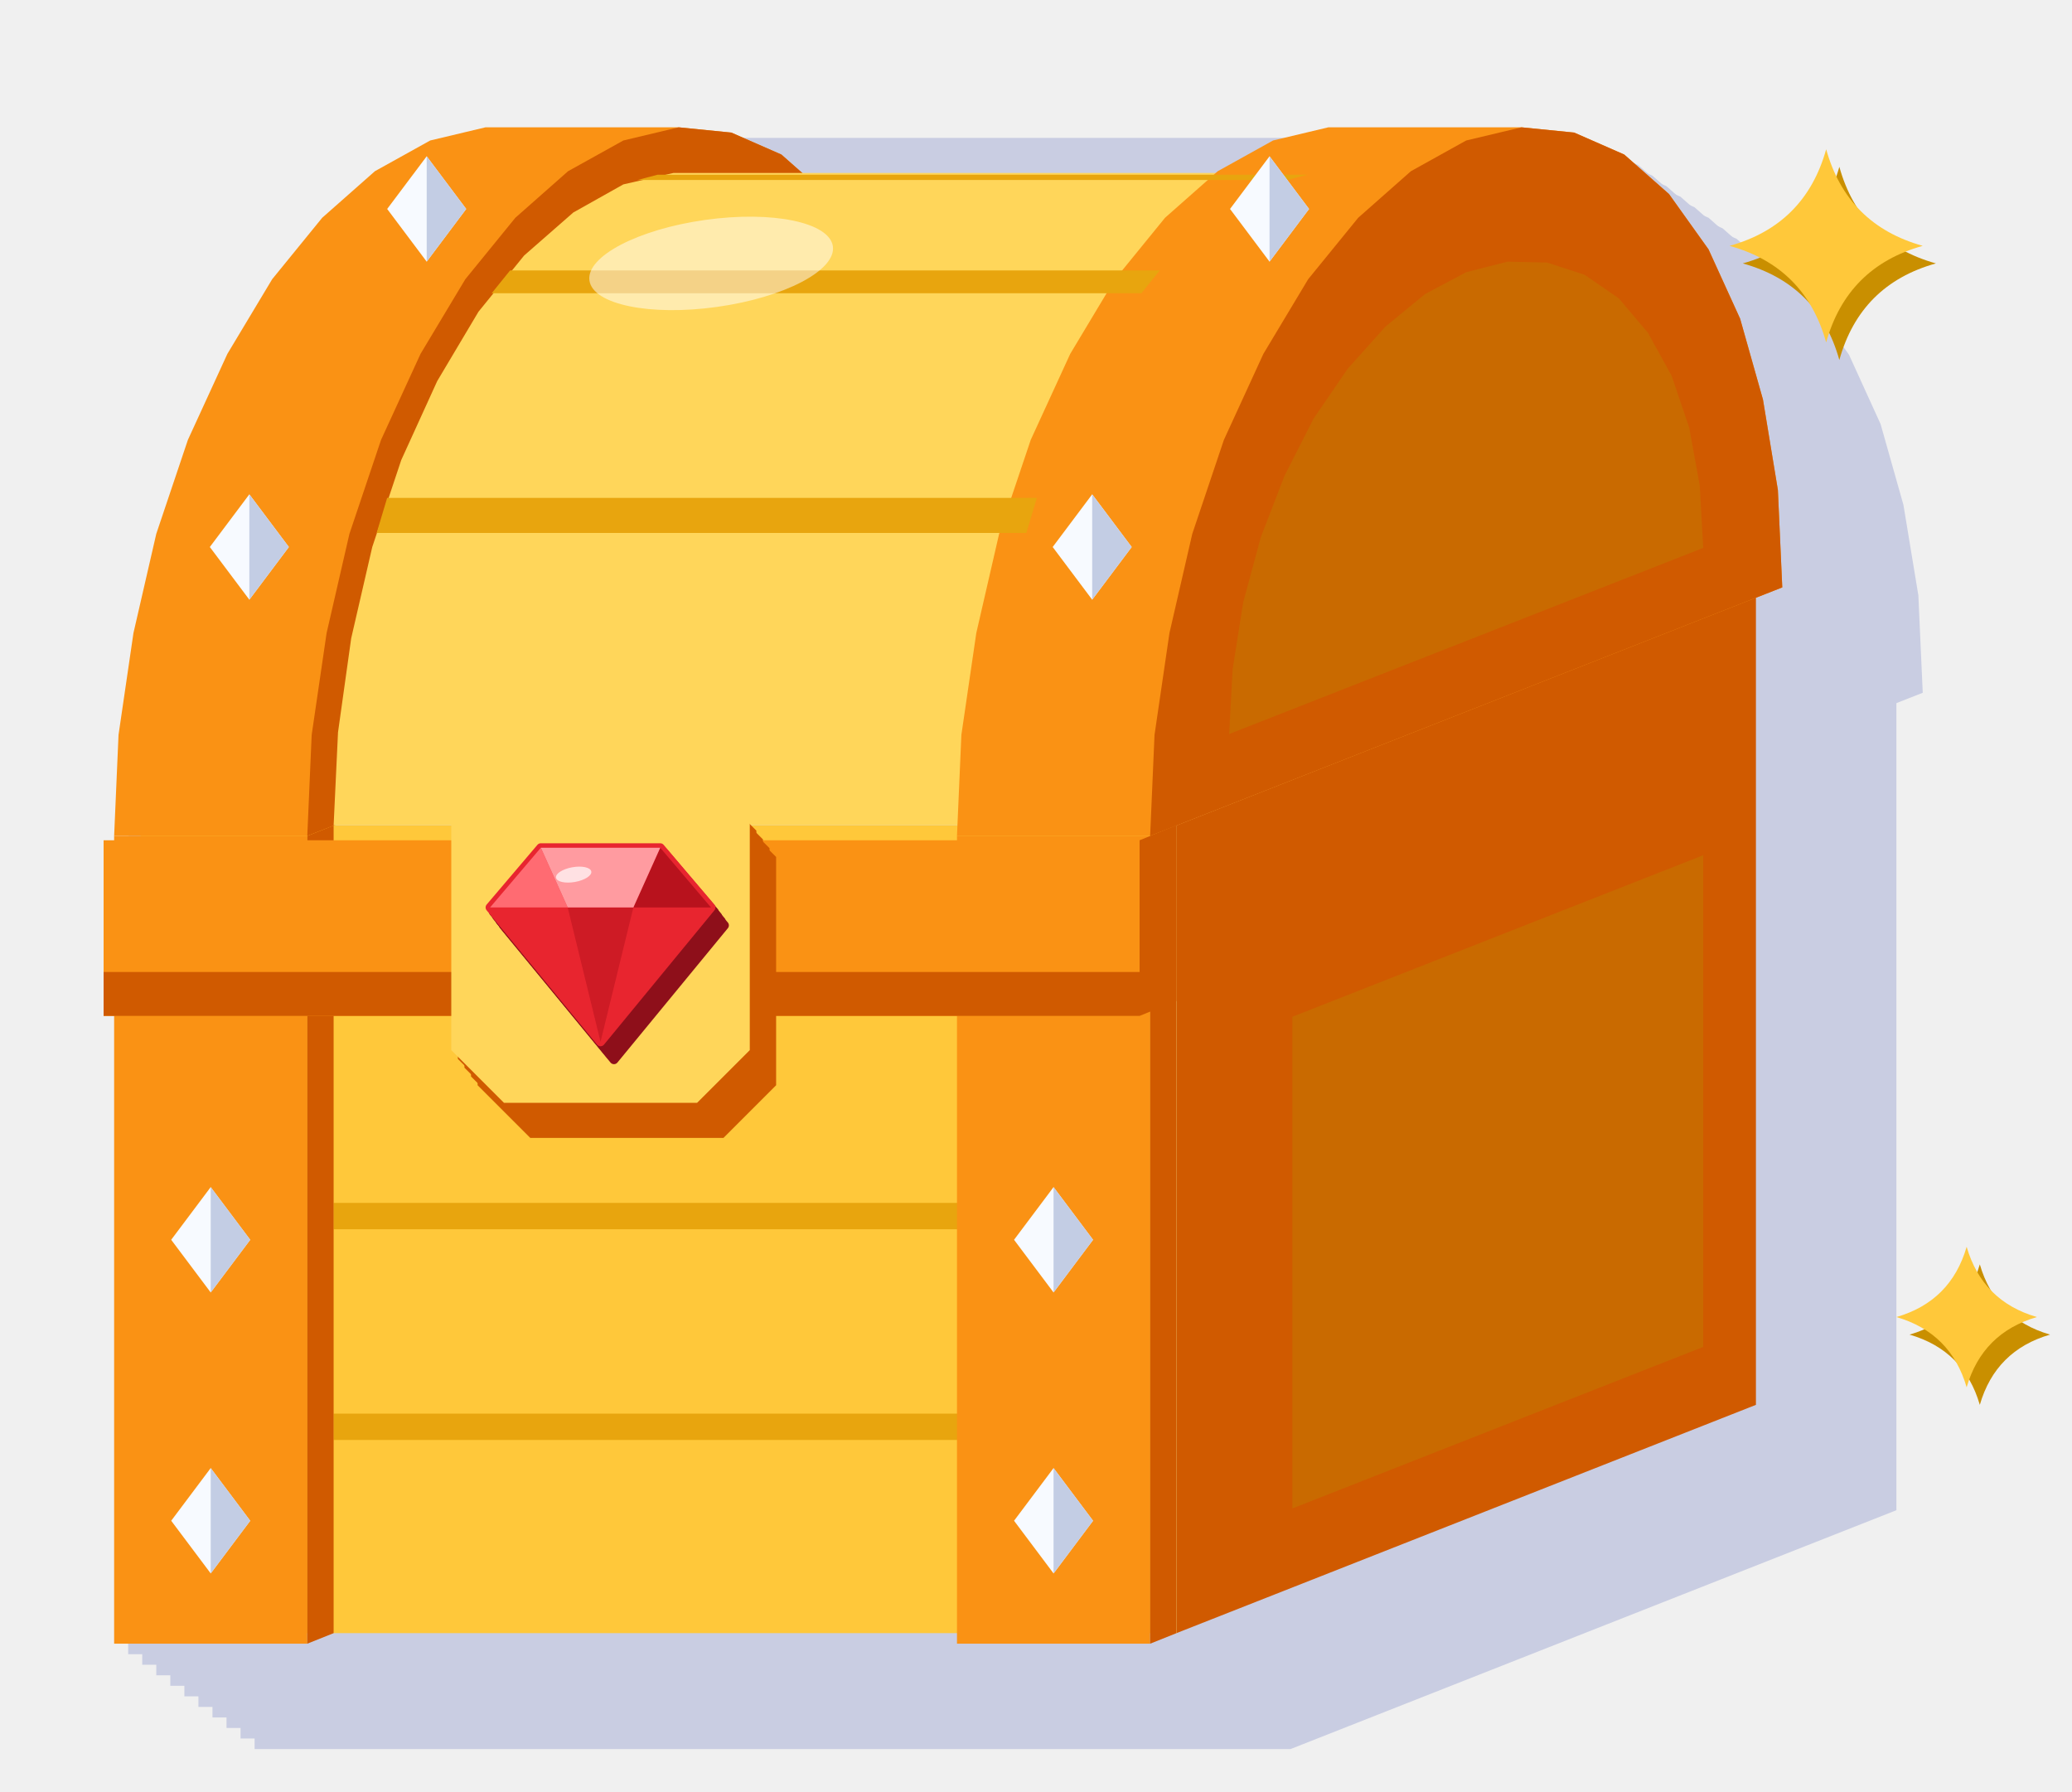
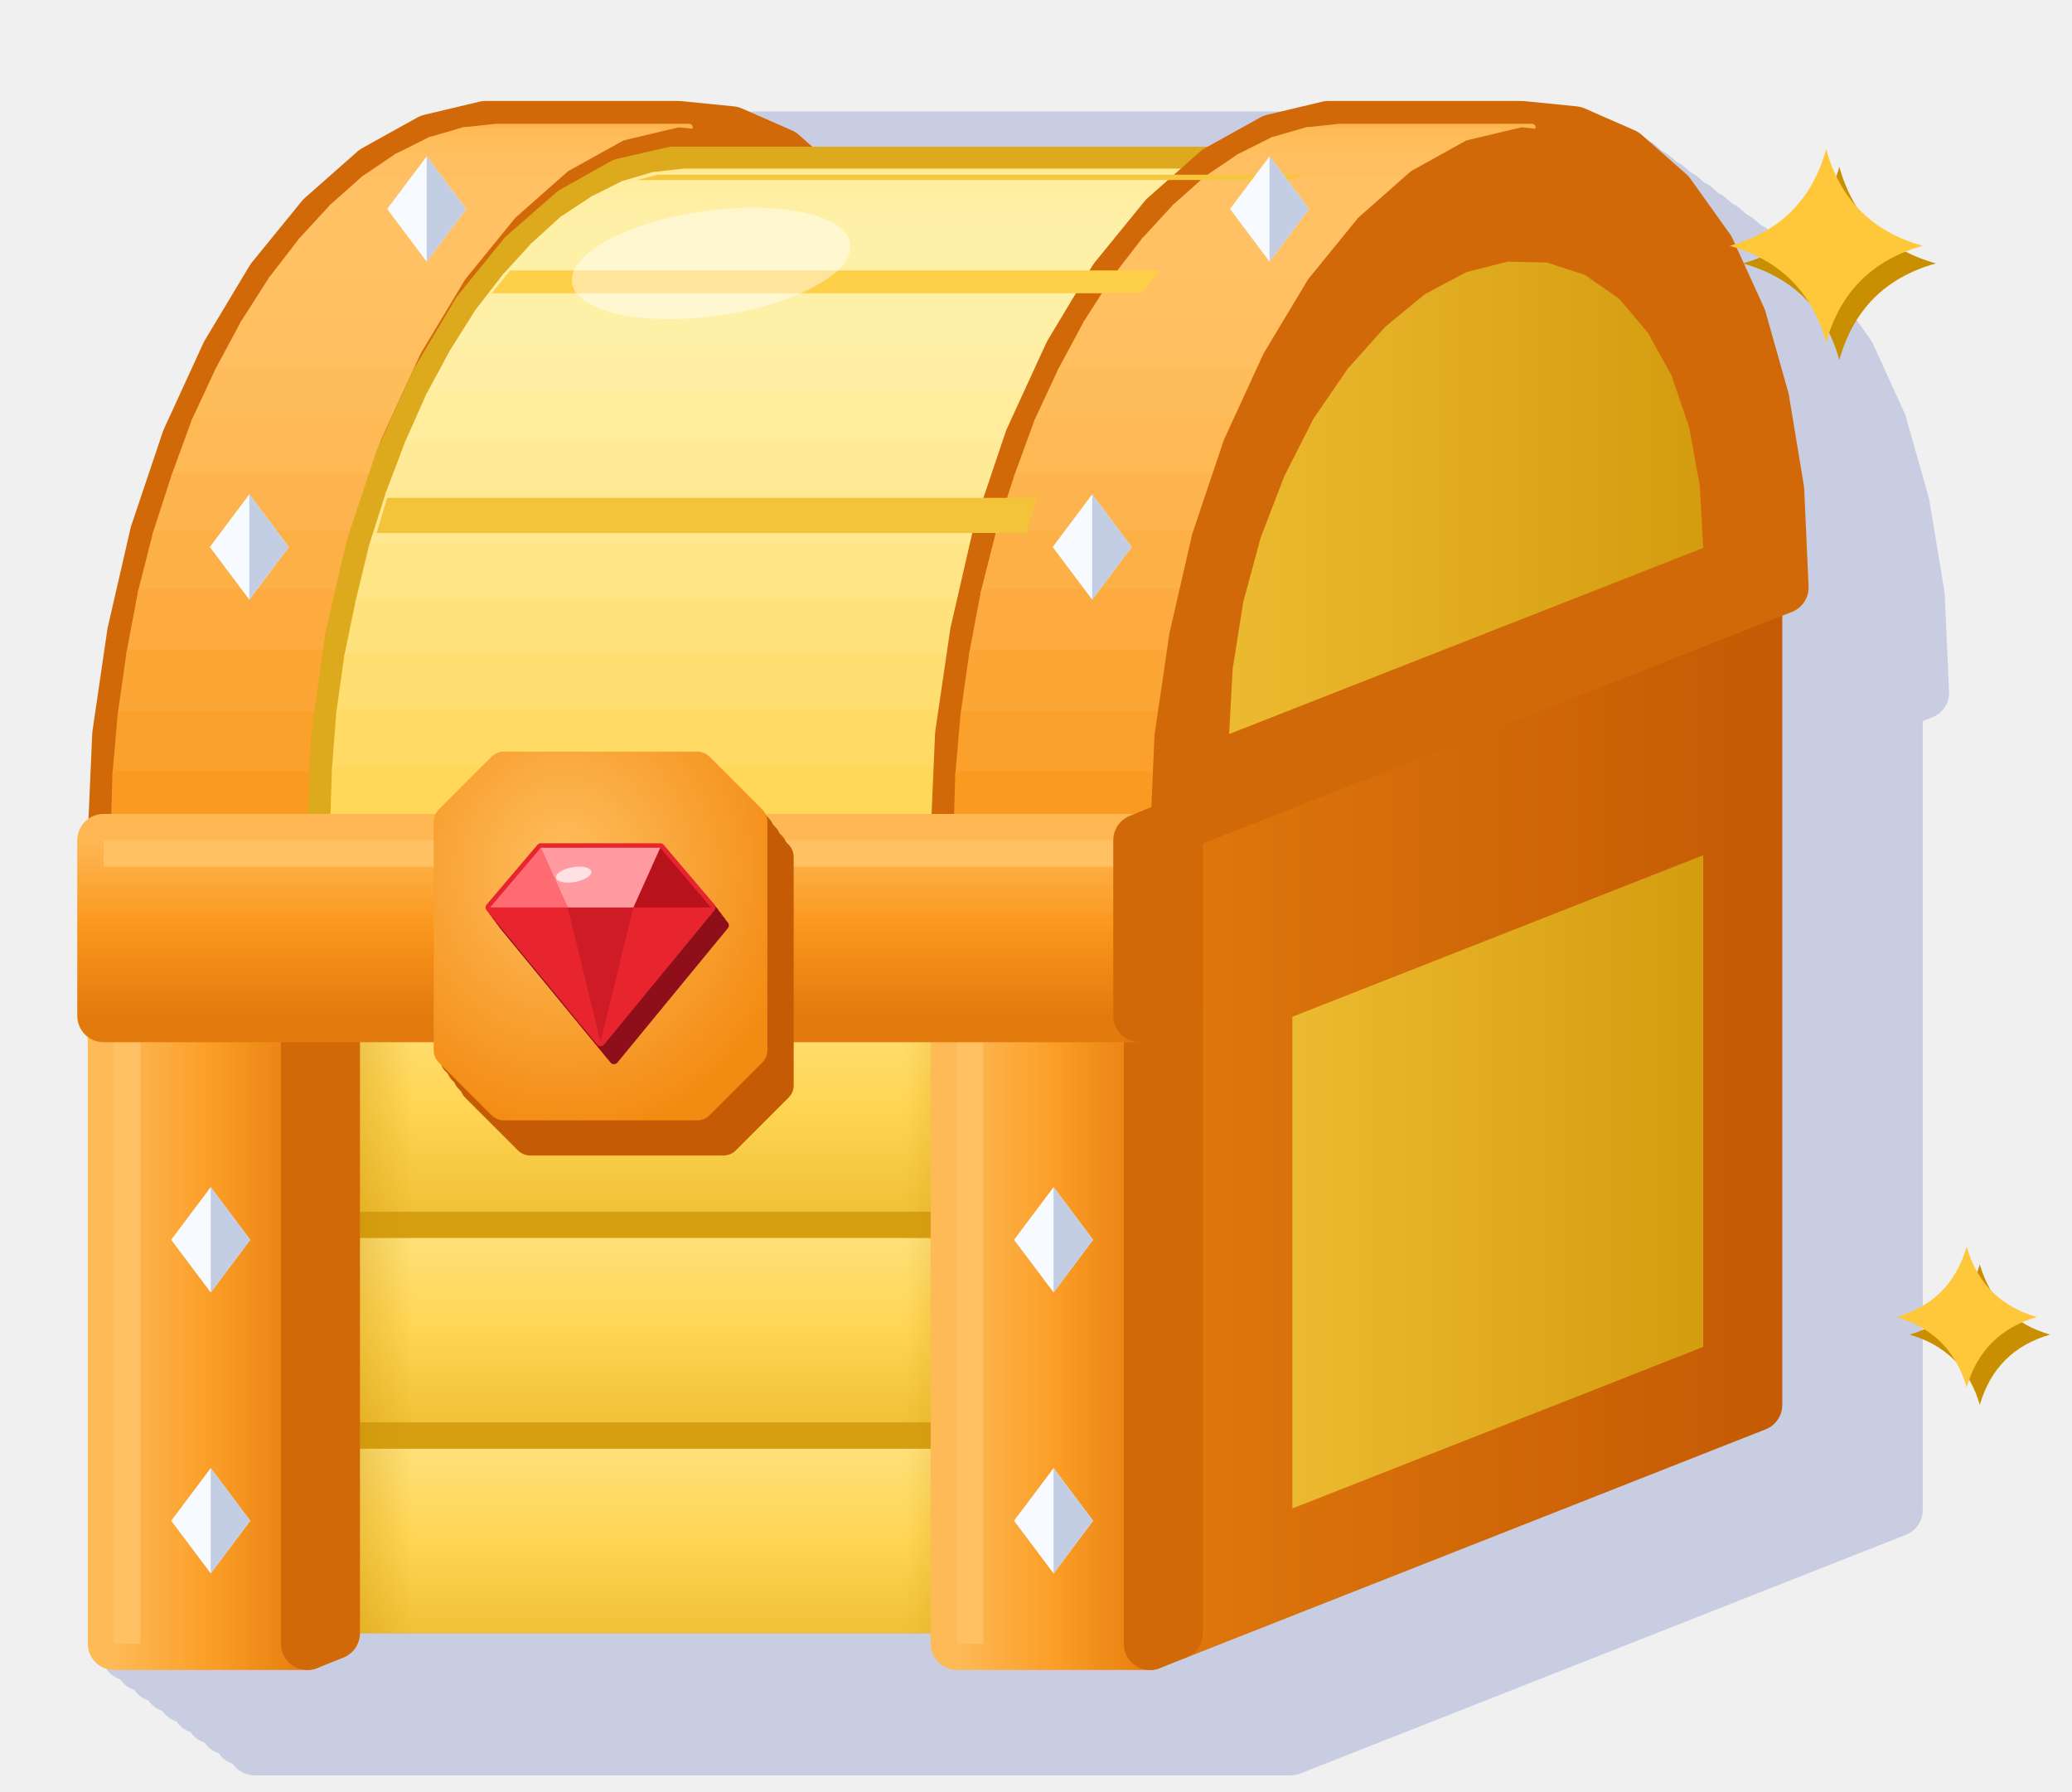
<svg xmlns="http://www.w3.org/2000/svg" viewBox="0 0 236 204" width="236" height="204">
+   <defs>
+     <linearGradient id="woodFill" x1="0" y1="0" x2="0" y2="1">
+       <stop offset="0.00" stop-color="#FFE179" />
+       <stop offset="0.50" stop-color="#FFD553" />
+       <stop offset="1.00" stop-color="#F1C137" />
+     </linearGradient>
+     <linearGradient id="woodSideFill" x1="0" y1="0" x2="1" y2="0">
+       <stop offset="0.00" stop-color="#ECBA30" />
+       <stop offset="1.00" stop-color="#D49C0F" />
+     </linearGradient>
+     <linearGradient id="bandFill" x1="0" y1="0" x2="1" y2="0">
+       <stop offset="0.00" stop-color="#FEBA57" />
+       <stop offset="0.50" stop-color="#FB9E27" />
+       <stop offset="1.00" stop-color="#E67D0E" />
+     </linearGradient>
+     <linearGradient id="bandSideFill" x1="0" y1="0" x2="1" y2="0">
+       <stop offset="0.00" stop-color="#DF770C" />
+       <stop offset="1.00" stop-color="#C55B04" />
+     </linearGradient>
+     <linearGradient id="rimFill" x1="0" y1="0" x2="0" y2="1">
+       <stop offset="0.00" stop-color="#FEB753" />
+       <stop offset="0.50" stop-color="#FA961C" />
+       <stop offset="1.00" stop-color="#E37A0D" />
+     </linearGradient>
+     <linearGradient id="shadeFill" x1="0" y1="0" x2="1" y2="0">
+       <stop offset="0.00" stop-color="#C98F00" stop-opacity=".45" />
+       <stop offset="1.00" stop-color="#C98F00" stop-opacity="0" />
+     </linearGradient>
+     <linearGradient id="shadeBackFill" x1="0" y1="0" x2="1" y2="0">
+       <stop offset="0.00" stop-color="#C98F00" stop-opacity="0" />
+       <stop offset="1.00" stop-color="#C98F00" stop-opacity=".45" />
+     </linearGradient>
+     <radialGradient id="plateFill" cx=".38" cy=".3" r=".8">
+       <stop offset="0" stop-color="#FFBF5F" />
+       <stop offset="1" stop-color="#F38B12" />
+     </radialGradient>
+   </defs>
  <g id="shadow">
-     <path transform="translate(1.60 1.20)" d="M13.0 95.2 L200.0 68.0 L200.0 160.0 L131.0 187.2 L13.0 187.2Z" fill="#C9CDE2" />
-     <path transform="translate(1.60 1.20)" d="M13.0 95.2 L13.5 83.7 L15.2 72.1 L17.8 60.8 L21.4 50.1 L25.9 40.3 L31.0 31.8 L36.7 24.8 L42.7 19.5 L49.0 16.0 L55.3 14.5 L173.3 14.5 L179.3 15.1 L185.0 17.6 L190.1 22.1 L194.6 28.4 L198.2 36.3 L200.8 45.5 L202.5 55.8 L203.0 66.9 L131.0 95.2Z" fill="#C9CDE2" />
-     <path transform="translate(3.20 2.40)" d="M13.0 95.2 L200.0 68.0 L200.0 160.0 L131.0 187.2 L13.0 187.2Z" fill="#C9CDE2" />
-     <path transform="translate(3.20 2.40)" d="M13.0 95.2 L13.5 83.7 L15.2 72.1 L17.8 60.8 L21.4 50.1 L25.9 40.3 L31.0 31.8 L36.7 24.8 L42.7 19.5 L49.0 16.0 L55.3 14.5 L173.3 14.5 L179.3 15.1 L185.0 17.6 L190.1 22.1 L194.6 28.4 L198.2 36.3 L200.8 45.5 L202.5 55.8 L203.0 66.9 L131.0 95.2Z" fill="#C9CDE2" />
-     <path transform="translate(4.80 3.60)" d="M13.0 95.2 L200.0 68.0 L200.0 160.0 L131.0 187.2 L13.0 187.2Z" fill="#C9CDE2" />
-     <path transform="translate(4.80 3.60)" d="M13.0 95.2 L13.5 83.7 L15.2 72.1 L17.8 60.8 L21.4 50.1 L25.9 40.3 L31.0 31.8 L36.7 24.8 L42.7 19.5 L49.0 16.0 L55.3 14.5 L173.3 14.5 L179.3 15.1 L185.0 17.6 L190.1 22.1 L194.6 28.4 L198.2 36.3 L200.8 45.5 L202.5 55.8 L203.0 66.9 L131.0 95.2Z" fill="#C9CDE2" />
-     <path transform="translate(6.40 4.80)" d="M13.0 95.2 L200.0 68.0 L200.0 160.0 L131.0 187.2 L13.0 187.2Z" fill="#C9CDE2" />
-     <path transform="translate(6.40 4.80)" d="M13.0 95.2 L13.5 83.7 L15.2 72.1 L17.8 60.8 L21.4 50.1 L25.9 40.3 L31.0 31.8 L36.7 24.8 L42.7 19.5 L49.0 16.0 L55.3 14.5 L173.3 14.5 L179.3 15.1 L185.0 17.6 L190.1 22.1 L194.6 28.4 L198.2 36.3 L200.8 45.5 L202.5 55.8 L203.0 66.9 L131.0 95.2Z" fill="#C9CDE2" />
-     <path transform="translate(8.00 6.00)" d="M13.0 95.2 L200.0 68.0 L200.0 160.0 L131.0 187.2 L13.0 187.2Z" fill="#C9CDE2" />
-     <path transform="translate(8.00 6.00)" d="M13.0 95.2 L13.5 83.7 L15.2 72.1 L17.8 60.8 L21.4 50.1 L25.9 40.3 L31.0 31.8 L36.7 24.8 L42.7 19.5 L49.0 16.0 L55.3 14.5 L173.3 14.5 L179.3 15.1 L185.0 17.6 L190.1 22.1 L194.6 28.4 L198.2 36.3 L200.8 45.5 L202.5 55.8 L203.0 66.9 L131.0 95.2Z" fill="#C9CDE2" />
-     <path transform="translate(9.60 7.20)" d="M13.0 95.2 L200.0 68.0 L200.0 160.0 L131.0 187.2 L13.0 187.2Z" fill="#C9CDE2" />
-     <path transform="translate(9.60 7.20)" d="M13.0 95.2 L13.5 83.7 L15.2 72.1 L17.8 60.8 L21.4 50.1 L25.9 40.3 L31.0 31.8 L36.7 24.8 L42.7 19.5 L49.0 16.0 L55.3 14.5 L173.3 14.5 L179.3 15.1 L185.0 17.6 L190.1 22.1 L194.6 28.4 L198.2 36.3 L200.8 45.5 L202.5 55.8 L203.0 66.9 L131.0 95.2Z" fill="#C9CDE2" />
-     <path transform="translate(11.20 8.40)" d="M13.0 95.2 L200.0 68.0 L200.0 160.0 L131.0 187.2 L13.0 187.2Z" fill="#C9CDE2" />
-     <path transform="translate(11.20 8.40)" d="M13.0 95.2 L13.5 83.7 L15.2 72.1 L17.8 60.8 L21.4 50.1 L25.9 40.3 L31.0 31.8 L36.7 24.8 L42.7 19.5 L49.0 16.0 L55.3 14.5 L173.3 14.5 L179.3 15.1 L185.0 17.6 L190.1 22.1 L194.6 28.4 L198.2 36.3 L200.8 45.5 L202.5 55.8 L203.0 66.9 L131.0 95.2Z" fill="#C9CDE2" />
-     <path transform="translate(12.80 9.60)" d="M13.0 95.2 L200.0 68.0 L200.0 160.0 L131.0 187.2 L13.0 187.2Z" fill="#C9CDE2" />
-     <path transform="translate(12.80 9.60)" d="M13.0 95.2 L13.5 83.7 L15.2 72.1 L17.8 60.8 L21.4 50.1 L25.9 40.3 L31.0 31.8 L36.7 24.8 L42.7 19.5 L49.0 16.0 L55.3 14.5 L173.3 14.5 L179.3 15.1 L185.0 17.6 L190.1 22.1 L194.6 28.4 L198.2 36.3 L200.8 45.5 L202.5 55.8 L203.0 66.9 L131.0 95.2Z" fill="#C9CDE2" />
-     <path transform="translate(14.40 10.80)" d="M13.0 95.2 L200.0 68.0 L200.0 160.0 L131.0 187.2 L13.0 187.2Z" fill="#C9CDE2" />
-     <path transform="translate(14.40 10.80)" d="M13.0 95.2 L13.5 83.7 L15.2 72.1 L17.8 60.8 L21.4 50.1 L25.9 40.3 L31.0 31.8 L36.7 24.8 L42.7 19.5 L49.0 16.0 L55.3 14.5 L173.3 14.5 L179.3 15.1 L185.0 17.6 L190.1 22.1 L194.6 28.4 L198.2 36.3 L200.8 45.5 L202.5 55.8 L203.0 66.9 L131.0 95.2Z" fill="#C9CDE2" />
-     <path transform="translate(16.00 12.00)" d="M13.0 95.2 L200.0 68.0 L200.0 160.0 L131.0 187.2 L13.0 187.2Z" fill="#C9CDE2" />
-     <path transform="translate(16.00 12.00)" d="M13.0 95.2 L13.5 83.7 L15.2 72.1 L17.8 60.8 L21.4 50.1 L25.9 40.3 L31.0 31.8 L36.7 24.8 L42.7 19.5 L49.0 16.0 L55.3 14.5 L173.3 14.5 L179.3 15.1 L185.0 17.6 L190.1 22.1 L194.6 28.4 L198.2 36.3 L200.8 45.5 L202.5 55.8 L203.0 66.9 L131.0 95.2Z" fill="#C9CDE2" />
+     <path transform="translate(1.60 1.20)" d="M13.0 95.2 L200.0 68.0 L200.0 160.0 L131.0 187.2 L13.0 187.2Z" fill="#C9CDE2" stroke="#C9CDE2" stroke-width="6" stroke-linejoin="round" />
+     <path transform="translate(1.60 1.20)" d="M13.0 95.2 L13.5 83.7 L15.2 72.1 L17.8 60.8 L21.4 50.1 L25.9 40.3 L31.0 31.8 L36.7 24.8 L42.7 19.5 L49.0 16.0 L55.3 14.5 L173.3 14.5 L179.3 15.1 L185.0 17.6 L190.1 22.1 L194.6 28.4 L198.2 36.3 L200.8 45.5 L202.5 55.8 L203.0 66.9 L131.0 95.2Z" fill="#C9CDE2" stroke="#C9CDE2" stroke-width="6" stroke-linejoin="round" />
+     <path transform="translate(3.20 2.40)" d="M13.0 95.2 L200.0 68.0 L200.0 160.0 L131.0 187.2 L13.0 187.2Z" fill="#C9CDE2" stroke="#C9CDE2" stroke-width="6" stroke-linejoin="round" />
+     <path transform="translate(3.20 2.40)" d="M13.0 95.2 L13.5 83.7 L15.2 72.1 L17.8 60.8 L21.4 50.1 L25.9 40.3 L31.0 31.8 L36.7 24.8 L42.7 19.5 L49.0 16.0 L55.3 14.5 L173.3 14.5 L179.3 15.1 L185.0 17.6 L190.1 22.1 L194.6 28.4 L198.2 36.3 L200.8 45.5 L202.5 55.8 L203.0 66.9 L131.0 95.2Z" fill="#C9CDE2" stroke="#C9CDE2" stroke-width="6" stroke-linejoin="round" />
+     <path transform="translate(4.80 3.60)" d="M13.0 95.2 L200.0 68.0 L200.0 160.0 L131.0 187.2 L13.0 187.2Z" fill="#C9CDE2" stroke="#C9CDE2" stroke-width="6" stroke-linejoin="round" />
+     <path transform="translate(4.80 3.60)" d="M13.0 95.2 L13.5 83.7 L15.2 72.1 L17.8 60.8 L21.4 50.1 L25.9 40.3 L31.0 31.8 L36.7 24.8 L42.7 19.5 L49.0 16.0 L55.3 14.5 L173.3 14.5 L179.3 15.1 L185.0 17.6 L190.1 22.1 L194.6 28.4 L198.2 36.3 L200.8 45.5 L202.5 55.8 L203.0 66.9 L131.0 95.2Z" fill="#C9CDE2" stroke="#C9CDE2" stroke-width="6" stroke-linejoin="round" />
+     <path transform="translate(6.40 4.80)" d="M13.0 95.2 L200.0 68.0 L200.0 160.0 L131.0 187.2 L13.0 187.2Z" fill="#C9CDE2" stroke="#C9CDE2" stroke-width="6" stroke-linejoin="round" />
+     <path transform="translate(6.40 4.80)" d="M13.0 95.2 L13.5 83.7 L15.2 72.1 L17.8 60.8 L21.4 50.1 L25.9 40.3 L31.0 31.8 L36.7 24.8 L42.7 19.5 L49.0 16.0 L55.3 14.5 L173.3 14.5 L179.3 15.1 L185.0 17.6 L190.1 22.1 L194.6 28.4 L198.2 36.3 L200.8 45.5 L202.5 55.8 L203.0 66.9 L131.0 95.2Z" fill="#C9CDE2" stroke="#C9CDE2" stroke-width="6" stroke-linejoin="round" />
+     <path transform="translate(8.00 6.00)" d="M13.0 95.2 L200.0 68.0 L200.0 160.0 L131.0 187.2 L13.0 187.2Z" fill="#C9CDE2" stroke="#C9CDE2" stroke-width="6" stroke-linejoin="round" />
+     <path transform="translate(8.00 6.00)" d="M13.0 95.2 L13.5 83.7 L15.2 72.1 L17.8 60.8 L21.4 50.1 L25.9 40.3 L31.0 31.8 L36.7 24.8 L42.7 19.5 L49.0 16.0 L55.3 14.5 L173.3 14.5 L179.3 15.1 L185.0 17.6 L190.1 22.1 L194.6 28.4 L198.2 36.3 L200.8 45.5 L202.5 55.8 L203.0 66.9 L131.0 95.2Z" fill="#C9CDE2" stroke="#C9CDE2" stroke-width="6" stroke-linejoin="round" />
+     <path transform="translate(9.60 7.20)" d="M13.0 95.2 L200.0 68.0 L200.0 160.0 L131.0 187.2 L13.0 187.2Z" fill="#C9CDE2" stroke="#C9CDE2" stroke-width="6" stroke-linejoin="round" />
+     <path transform="translate(9.60 7.20)" d="M13.0 95.2 L13.5 83.7 L15.2 72.1 L17.8 60.8 L21.4 50.1 L25.9 40.3 L31.0 31.8 L36.7 24.8 L42.7 19.5 L49.0 16.0 L55.3 14.5 L173.3 14.5 L179.3 15.1 L185.0 17.6 L190.1 22.1 L194.6 28.4 L198.2 36.3 L200.8 45.5 L202.5 55.8 L203.0 66.9 L131.0 95.2Z" fill="#C9CDE2" stroke="#C9CDE2" stroke-width="6" stroke-linejoin="round" />
+     <path transform="translate(11.20 8.40)" d="M13.0 95.2 L200.0 68.0 L200.0 160.0 L131.0 187.2 L13.0 187.2Z" fill="#C9CDE2" stroke="#C9CDE2" stroke-width="6" stroke-linejoin="round" />
+     <path transform="translate(11.20 8.40)" d="M13.0 95.2 L13.5 83.7 L15.2 72.1 L17.8 60.8 L21.4 50.1 L25.9 40.3 L31.0 31.8 L36.7 24.8 L42.7 19.5 L49.0 16.0 L55.3 14.5 L173.3 14.5 L179.3 15.1 L185.0 17.6 L190.1 22.1 L194.6 28.4 L198.2 36.3 L200.8 45.5 L202.5 55.8 L203.0 66.9 L131.0 95.2Z" fill="#C9CDE2" stroke="#C9CDE2" stroke-width="6" stroke-linejoin="round" />
+     <path transform="translate(12.80 9.60)" d="M13.0 95.2 L200.0 68.0 L200.0 160.0 L131.0 187.2 L13.0 187.2Z" fill="#C9CDE2" stroke="#C9CDE2" stroke-width="6" stroke-linejoin="round" />
+     <path transform="translate(12.80 9.60)" d="M13.0 95.2 L13.5 83.7 L15.2 72.1 L17.8 60.8 L21.4 50.1 L25.9 40.3 L31.0 31.8 L36.7 24.8 L42.7 19.5 L49.0 16.0 L55.3 14.5 L173.3 14.5 L179.3 15.1 L185.0 17.6 L190.1 22.1 L194.6 28.4 L198.2 36.3 L200.8 45.5 L202.5 55.8 L203.0 66.9 L131.0 95.2Z" fill="#C9CDE2" stroke="#C9CDE2" stroke-width="6" stroke-linejoin="round" />
+     <path transform="translate(14.40 10.80)" d="M13.0 95.2 L200.0 68.0 L200.0 160.0 L131.0 187.2 L13.0 187.2Z" fill="#C9CDE2" stroke="#C9CDE2" stroke-width="6" stroke-linejoin="round" />
+     <path transform="translate(14.40 10.80)" d="M13.0 95.2 L13.5 83.7 L15.2 72.1 L17.8 60.8 L21.4 50.1 L25.9 40.3 L31.0 31.8 L36.7 24.8 L42.7 19.5 L49.0 16.0 L55.3 14.5 L173.3 14.5 L179.3 15.1 L185.0 17.6 L190.1 22.1 L194.6 28.4 L198.2 36.3 L200.8 45.5 L202.5 55.8 L203.0 66.9 L131.0 95.2Z" fill="#C9CDE2" stroke="#C9CDE2" stroke-width="6" stroke-linejoin="round" />
+     <path transform="translate(16.00 12.00)" d="M13.0 95.2 L200.0 68.0 L200.0 160.0 L131.0 187.2 L13.0 187.2Z" fill="#C9CDE2" stroke="#C9CDE2" stroke-width="6" stroke-linejoin="round" />
+     <path transform="translate(16.00 12.00)" d="M13.0 95.2 L13.5 83.7 L15.2 72.1 L17.8 60.8 L21.4 50.1 L25.9 40.3 L31.0 31.8 L36.7 24.8 L42.7 19.5 L49.0 16.0 L55.3 14.5 L173.3 14.5 L179.3 15.1 L185.0 17.6 L190.1 22.1 L194.6 28.4 L198.2 36.3 L200.8 45.5 L202.5 55.8 L203.0 66.9 L131.0 95.2Z" fill="#C9CDE2" stroke="#C9CDE2" stroke-width="6" stroke-linejoin="round" />
  </g>
  <g id="box">
-     <path d="M134.0 186.0 L134.0 94.0 L200.0 68.0 L200.0 160.0Z" fill="#D05A00" />
-     <path d="M147.2 171.8 L147.2 115.8 L194.0 97.4 L194.0 153.4Z" fill="#C96A00" />
-     <path d="M16.0 186.0 L134.0 186.0 L134.0 94.0 L16.0 94.0Z" fill="#FFC83A" />
-     <path d="M38.0 164.0 L112.0 164.0 L112.0 161.0 L38.0 161.0Z" fill="#E8A50E" />
-     <path d="M38.0 140.0 L112.0 140.0 L112.0 137.0 L38.0 137.0Z" fill="#E8A50E" />
-     <path d="M13.0 187.2 L35.0 187.2 L35.0 95.2 L13.0 95.2Z" fill="#FA9214" />
-     <path d="M35.0 187.2 L38.0 186.0 L38.0 94.0 L35.0 95.2Z" fill="#D05A00" />
-     <path d="M109.0 187.2 L131.0 187.2 L131.0 95.2 L109.0 95.2Z" fill="#FA9214" />
-     <path d="M131.0 187.2 L134.0 186.0 L134.0 94.0 L131.0 95.2Z" fill="#D05A00" />
+     <path d="M134.0 186.0 L134.0 94.0 L200.0 68.0 L200.0 160.0Z" fill="url(#bandSideFill)" stroke="url(#bandSideFill)" stroke-width="6" stroke-linejoin="round" />
+     <path d="M147.2 171.8 L147.2 115.8 L194.0 97.4 L194.0 153.4Z" fill="url(#woodSideFill)" />
+     <path d="M16.0 186.0 L134.0 186.0 L134.0 94.0 L16.0 94.0Z" fill="#D69F12" />
+     <path d="M16.0 186.0 L134.0 186.0 L134.0 165.0 L16.0 165.0Z" fill="url(#woodFill)" />
+     <path d="M16.0 162.0 L134.0 162.0 L134.0 141.0 L16.0 141.0Z" fill="url(#woodFill)" />
+     <path d="M16.0 138.0 L134.0 138.0 L134.0 114.0 L16.0 114.0Z" fill="url(#woodFill)" />
+     <path d="M38.0 186.0 L47.0 186.0 L47.0 94.0 L38.0 94.0Z" fill="url(#shadeFill)" />
+     <path d="M103.0 186.0 L112.0 186.0 L112.0 94.0 L103.0 94.0Z" fill="url(#shadeBackFill)" />
+     <path d="M13.0 187.2 L35.0 187.2 L35.0 95.2 L13.0 95.2Z" fill="url(#bandFill)" stroke="url(#bandFill)" stroke-width="6" stroke-linejoin="round" />
+     <path d="M13.0 187.2 L16.0 187.2 L16.0 95.2 L13.0 95.2Z" fill="#FFC163" />
+     <path d="M35.0 187.2 L38.0 186.0 L38.0 94.0 L35.0 95.2Z" fill="#D26908" stroke="#D26908" stroke-width="6" stroke-linejoin="round" />
+     <path d="M109.0 187.2 L131.0 187.2 L131.0 95.2 L109.0 95.2Z" fill="url(#bandFill)" stroke="url(#bandFill)" stroke-width="6" stroke-linejoin="round" />
+     <path d="M109.0 187.2 L112.0 187.2 L112.0 95.2 L109.0 95.2Z" fill="#FFC163" />
+     <path d="M131.0 187.2 L134.0 186.0 L134.0 94.0 L131.0 95.2Z" fill="#D26908" stroke="#D26908" stroke-width="6" stroke-linejoin="round" />
  </g>
  <g id="lid">
-     <path d="M13.0 95.2 L13.5 83.7 L15.2 72.1 L17.8 60.8 L21.4 50.1 L25.9 40.3 L31.0 31.8 L36.7 24.8 L42.7 19.5 L49.0 16.0 L55.3 14.5 L77.3 14.5 L83.3 15.1 L89.0 17.6 L94.1 22.1 L98.6 28.4 L102.2 36.3 L104.8 45.5 L106.5 55.8 L107.0 66.9 L35.0 95.2Z" fill="#FA9214" />
-     <path d="M35.0 95.2 L35.5 83.7 L37.2 72.1 L39.8 60.8 L43.4 50.1 L47.9 40.3 L53.0 31.8 L58.7 24.8 L64.7 19.5 L71.0 16.0 L77.3 14.5 L83.3 15.1 L89.0 17.6 L94.1 22.1 L98.6 28.4 L102.2 36.3 L104.8 45.5 L106.5 55.8 L107.0 66.9Z" fill="#D05A00" />
-     <path d="M38.0 94.0 L38.5 83.4 L40.0 72.7 L42.4 62.3 L45.7 52.4 L49.8 43.4 L54.5 35.5 L59.7 29.1 L65.3 24.2 L71.0 21.0 L76.7 19.7 L150.7 19.7 L156.3 20.2 L161.5 22.6 L166.2 26.7 L170.3 32.5 L173.6 39.8 L176.0 48.3 L177.5 57.8 L178.0 68.0 L112.0 94.0Z" fill="#FFD65A" />
-     <path d="M112.0 94.0 L112.5 83.4 L114.0 72.7 L116.4 62.3 L119.7 52.4 L123.8 43.4 L128.5 35.5 L133.7 29.1 L139.3 24.2 L145.0 21.0 L150.7 19.7 L156.3 20.2 L161.5 22.6 L166.2 26.7 L170.3 32.5 L173.6 39.8 L176.0 48.3 L177.5 57.8 L178.0 68.0Z" fill="#C96A00" />
-     <path d="M109.0 95.2 L109.5 83.7 L111.2 72.1 L113.8 60.8 L117.4 50.1 L121.9 40.3 L127.0 31.8 L132.7 24.8 L138.7 19.5 L145.0 16.0 L151.3 14.5 L173.3 14.5 L179.3 15.1 L185.0 17.6 L190.1 22.1 L194.6 28.4 L198.2 36.3 L200.8 45.5 L202.5 55.8 L203.0 66.9 L131.0 95.2Z" fill="#FA9214" />
-     <path d="M131.0 95.2 L131.5 83.7 L133.2 72.1 L135.8 60.8 L139.4 50.1 L143.9 40.3 L149.0 31.8 L154.7 24.8 L160.7 19.5 L167.0 16.0 L173.3 14.5 L179.3 15.1 L185.0 17.6 L190.1 22.1 L194.6 28.4 L198.2 36.3 L200.8 45.5 L202.5 55.8 L203.0 66.9Z" fill="#D05A00" />
-     <path d="M140.0 83.6 L140.4 76.2 L141.6 68.6 L143.6 61.2 L146.3 54.2 L149.6 47.7 L153.5 42.0 L157.8 37.2 L162.3 33.5 L167.0 31.0 L171.7 29.8 L176.2 29.9 L180.5 31.3 L184.4 34.0 L187.7 37.9 L190.4 42.8 L192.4 48.7 L193.6 55.3 L194.0 62.4Z" fill="#C96A00" />
-     <path d="M42.9 60.7 L116.9 60.7 L118.1 56.7 L44.1 56.7Z" fill="#E8A50E" />
-     <path d="M56.0 33.4 L130.0 33.4 L132.1 30.8 L58.1 30.8Z" fill="#E8A50E" />
-     <path d="M72.6 20.5 L146.6 20.5 L148.9 19.9 L74.9 19.9Z" fill="#E8A50E" />
+     <path d="M13.0 95.2 L13.5 83.7 L15.2 72.1 L17.8 60.8 L21.4 50.1 L25.9 40.3 L31.0 31.8 L36.7 24.8 L42.7 19.5 L49.0 16.0 L55.3 14.5 L77.3 14.5 L83.3 15.1 L89.0 17.6 L94.1 22.1 L98.6 28.4 L102.2 36.3 L104.8 45.5 L106.5 55.8 L107.0 66.9 L35.0 95.2Z" fill="#D26908" stroke="#D26908" stroke-width="6" stroke-linejoin="round" />
+     <path d="M52.8 14.9 L74.8 14.9 L78.5 14.5 L56.5 14.5Z" fill="#FEB550" stroke="#FEB550" stroke-width=".8" stroke-linejoin="round" />
+     <path d="M49.0 16.0 L71.0 16.0 L74.8 14.9 L52.8 14.9Z" fill="#FEBA57" stroke="#FEBA57" stroke-width=".8" stroke-linejoin="round" />
+     <path d="M45.2 17.9 L67.2 17.9 L71.0 16.0 L49.0 16.0Z" fill="#FFBD5C" stroke="#FFBD5C" stroke-width=".8" stroke-linejoin="round" />
+     <path d="M41.5 20.4 L63.5 20.4 L67.2 17.9 L45.2 17.9Z" fill="#FFBF60" stroke="#FFBF60" stroke-width=".8" stroke-linejoin="round" />
+     <path d="M37.9 23.6 L59.9 23.6 L63.5 20.4 L41.5 20.4Z" fill="#FFC163" stroke="#FFC163" stroke-width=".8" stroke-linejoin="round" />
+     <path d="M34.4 27.4 L56.4 27.4 L59.9 23.6 L37.9 23.6Z" fill="#FFC163" stroke="#FFC163" stroke-width=".8" stroke-linejoin="round" />
+     <path d="M31.0 31.8 L53.0 31.8 L56.4 27.4 L34.4 27.4Z" fill="#FFC163" stroke="#FFC163" stroke-width=".8" stroke-linejoin="round" />
+     <path d="M27.8 36.8 L49.8 36.8 L53.0 31.8 L31.0 31.8Z" fill="#FFC062" stroke="#FFC062" stroke-width=".8" stroke-linejoin="round" />
+     <path d="M24.9 42.2 L46.9 42.2 L49.8 36.8 L27.8 36.8Z" fill="#FFBE5F" stroke="#FFBE5F" stroke-width=".8" stroke-linejoin="round" />
+     <path d="M22.2 48.0 L44.2 48.0 L46.9 42.2 L24.9 42.2Z" fill="#FEBC5A" stroke="#FEBC5A" stroke-width=".8" stroke-linejoin="round" />
+     <path d="M19.9 54.3 L41.9 54.3 L44.2 48.0 L22.2 48.0Z" fill="#FEB854" stroke="#FEB854" stroke-width=".8" stroke-linejoin="round" />
+     <path d="M17.8 60.8 L39.8 60.8 L41.9 54.3 L19.9 54.3Z" fill="#FEB44E" stroke="#FEB44E" stroke-width=".8" stroke-linejoin="round" />
+     <path d="M16.1 67.5 L38.1 67.5 L39.8 60.8 L17.8 60.8Z" fill="#FDB046" stroke="#FDB046" stroke-width=".8" stroke-linejoin="round" />
+     <path d="M14.8 74.4 L36.8 74.4 L38.1 67.5 L16.1 67.5Z" fill="#FDAB3E" stroke="#FDAB3E" stroke-width=".8" stroke-linejoin="round" />
+     <path d="M13.8 81.4 L35.8 81.4 L36.8 74.4 L14.8 74.4Z" fill="#FCA635" stroke="#FCA635" stroke-width=".8" stroke-linejoin="round" />
+     <path d="M13.2 88.3 L35.2 88.3 L35.8 81.4 L13.8 81.4Z" fill="#FBA02B" stroke="#FBA02B" stroke-width=".8" stroke-linejoin="round" />
+     <path d="M13.0 95.2 L35.0 95.2 L35.2 88.3 L13.2 88.3Z" fill="#FB9A21" stroke="#FB9A21" stroke-width=".8" stroke-linejoin="round" />
+     <path d="M35.0 95.2 L35.5 83.7 L37.2 72.1 L39.8 60.8 L43.4 50.1 L47.9 40.3 L53.0 31.8 L58.7 24.8 L64.7 19.5 L71.0 16.0 L77.3 14.5 L83.3 15.1 L89.0 17.6 L94.1 22.1 L98.6 28.4 L102.2 36.3 L104.8 45.5 L106.5 55.8 L107.0 66.9Z" fill="#D26908" />
+     <path d="M38.0 94.0 L38.5 83.4 L40.0 72.7 L42.4 62.3 L45.7 52.4 L49.8 43.4 L54.5 35.5 L59.7 29.1 L65.3 24.2 L71.0 21.0 L76.7 19.7 L150.7 19.7 L156.3 20.2 L161.5 22.6 L166.2 26.7 L170.3 32.5 L173.6 39.8 L176.0 48.3 L177.5 57.8 L178.0 68.0 L112.0 94.0Z" fill="#DEAA1D" stroke="#DEAA1D" stroke-width="6" stroke-linejoin="round" />
+     <path d="M74.4 20.0 L148.4 20.0 L151.9 19.6 L77.9 19.6Z" fill="#FFE991" stroke="#FFE991" stroke-width=".8" stroke-linejoin="round" />
+     <path d="M71.0 21.0 L145.0 21.0 L148.4 20.0 L74.4 20.0Z" fill="#FFEB99" stroke="#FFEB99" stroke-width=".8" stroke-linejoin="round" />
+     <path d="M67.6 22.7 L141.6 22.7 L145.0 21.0 L71.0 21.0Z" fill="#FFEDA0" stroke="#FFEDA0" stroke-width=".8" stroke-linejoin="round" />
+     <path d="M64.1 25.0 L138.1 25.0 L141.6 22.7 L67.6 22.7Z" fill="#FFEFA5" stroke="#FFEFA5" stroke-width=".8" stroke-linejoin="round" />
+     <path d="M60.8 28.0 L134.8 28.0 L138.1 25.0 L64.1 25.0Z" fill="#FFF0A8" stroke="#FFF0A8" stroke-width=".8" stroke-linejoin="round" />
+     <path d="M57.6 31.5 L131.6 31.5 L134.8 28.0 L60.8 28.0Z" fill="#FFF0A8" stroke="#FFF0A8" stroke-width=".8" stroke-linejoin="round" />
+     <path d="M54.5 35.5 L128.5 35.5 L131.6 31.5 L57.6 31.5Z" fill="#FFF0A8" stroke="#FFF0A8" stroke-width=".8" stroke-linejoin="round" />
+     <path d="M51.6 40.1 L125.6 40.1 L128.5 35.5 L54.5 35.5Z" fill="#FFF0A7" stroke="#FFF0A7" stroke-width=".8" stroke-linejoin="round" />
+     <path d="M48.9 45.1 L122.9 45.1 L125.6 40.1 L51.6 40.1Z" fill="#FFEEA3" stroke="#FFEEA3" stroke-width=".8" stroke-linejoin="round" />
+     <path d="M46.5 50.5 L120.5 50.5 L122.9 45.1 L48.9 45.1Z" fill="#FFED9D" stroke="#FFED9D" stroke-width=".8" stroke-linejoin="round" />
+     <path d="M44.3 56.3 L118.3 56.3 L120.5 50.5 L46.5 50.5Z" fill="#FFEA97" stroke="#FFEA97" stroke-width=".8" stroke-linejoin="round" />
+     <path d="M42.4 62.3 L116.4 62.3 L118.3 56.3 L44.3 56.3Z" fill="#FFE88F" stroke="#FFE88F" stroke-width=".8" stroke-linejoin="round" />
+     <path d="M40.9 68.5 L114.9 68.5 L116.4 62.3 L42.4 62.3Z" fill="#FFE586" stroke="#FFE586" stroke-width=".8" stroke-linejoin="round" />
+     <path d="M39.6 74.8 L113.6 74.8 L114.9 68.5 L40.9 68.5Z" fill="#FFE27C" stroke="#FFE27C" stroke-width=".8" stroke-linejoin="round" />
+     <path d="M38.7 81.2 L112.7 81.2 L113.6 74.8 L39.6 74.8Z" fill="#FFDE71" stroke="#FFDE71" stroke-width=".8" stroke-linejoin="round" />
+     <path d="M38.2 87.7 L112.2 87.7 L112.7 81.2 L38.7 81.2Z" fill="#FFDB65" stroke="#FFDB65" stroke-width=".8" stroke-linejoin="round" />
+     <path d="M38.0 94.0 L112.0 94.0 L112.2 87.7 L38.2 87.7Z" fill="#FFD759" stroke="#FFD759" stroke-width=".8" stroke-linejoin="round" />
+     <path d="M112.0 94.0 L112.5 83.4 L114.0 72.7 L116.4 62.3 L119.7 52.4 L123.8 43.4 L128.5 35.5 L133.7 29.1 L139.3 24.2 L145.0 21.0 L150.7 19.7 L156.3 20.2 L161.5 22.6 L166.2 26.7 L170.3 32.5 L173.6 39.8 L176.0 48.3 L177.5 57.8 L178.0 68.0Z" fill="#DEAA1D" />
+     <path d="M109.0 95.2 L109.5 83.7 L111.2 72.1 L113.8 60.8 L117.4 50.1 L121.9 40.3 L127.0 31.8 L132.7 24.8 L138.7 19.5 L145.0 16.0 L151.3 14.5 L173.3 14.5 L179.3 15.1 L185.0 17.6 L190.1 22.1 L194.6 28.4 L198.2 36.3 L200.8 45.5 L202.5 55.8 L203.0 66.9 L131.0 95.2Z" fill="#D26908" stroke="#D26908" stroke-width="6" stroke-linejoin="round" />
+     <path d="M148.8 14.9 L170.8 14.9 L174.5 14.5 L152.5 14.5Z" fill="#FEB550" stroke="#FEB550" stroke-width=".8" stroke-linejoin="round" />
+     <path d="M145.0 16.0 L167.0 16.0 L170.8 14.9 L148.8 14.9Z" fill="#FEBA57" stroke="#FEBA57" stroke-width=".8" stroke-linejoin="round" />
+     <path d="M141.2 17.9 L163.2 17.9 L167.0 16.0 L145.0 16.0Z" fill="#FFBD5C" stroke="#FFBD5C" stroke-width=".8" stroke-linejoin="round" />
+     <path d="M137.5 20.4 L159.5 20.4 L163.2 17.9 L141.2 17.9Z" fill="#FFBF60" stroke="#FFBF60" stroke-width=".8" stroke-linejoin="round" />
+     <path d="M133.9 23.6 L155.9 23.6 L159.5 20.4 L137.5 20.4Z" fill="#FFC163" stroke="#FFC163" stroke-width=".8" stroke-linejoin="round" />
+     <path d="M130.4 27.4 L152.4 27.4 L155.9 23.6 L133.9 23.6Z" fill="#FFC163" stroke="#FFC163" stroke-width=".8" stroke-linejoin="round" />
+     <path d="M127.0 31.8 L149.0 31.8 L152.4 27.4 L130.4 27.4Z" fill="#FFC163" stroke="#FFC163" stroke-width=".8" stroke-linejoin="round" />
+     <path d="M123.8 36.8 L145.8 36.8 L149.0 31.8 L127.0 31.8Z" fill="#FFC062" stroke="#FFC062" stroke-width=".8" stroke-linejoin="round" />
+     <path d="M120.9 42.2 L142.9 42.2 L145.8 36.8 L123.8 36.8Z" fill="#FFBE5F" stroke="#FFBE5F" stroke-width=".8" stroke-linejoin="round" />
+     <path d="M118.2 48.0 L140.2 48.0 L142.9 42.2 L120.9 42.2Z" fill="#FEBC5A" stroke="#FEBC5A" stroke-width=".8" stroke-linejoin="round" />
+     <path d="M115.9 54.3 L137.9 54.3 L140.2 48.0 L118.2 48.0Z" fill="#FEB854" stroke="#FEB854" stroke-width=".8" stroke-linejoin="round" />
+     <path d="M113.8 60.8 L135.8 60.8 L137.9 54.3 L115.9 54.3Z" fill="#FEB44E" stroke="#FEB44E" stroke-width=".8" stroke-linejoin="round" />
+     <path d="M112.1 67.5 L134.1 67.5 L135.8 60.8 L113.8 60.8Z" fill="#FDB046" stroke="#FDB046" stroke-width=".8" stroke-linejoin="round" />
+     <path d="M110.8 74.4 L132.8 74.4 L134.1 67.5 L112.1 67.5Z" fill="#FDAB3E" stroke="#FDAB3E" stroke-width=".8" stroke-linejoin="round" />
+     <path d="M109.8 81.4 L131.8 81.4 L132.8 74.4 L110.8 74.4Z" fill="#FCA635" stroke="#FCA635" stroke-width=".8" stroke-linejoin="round" />
+     <path d="M109.2 88.3 L131.2 88.3 L131.8 81.4 L109.8 81.4Z" fill="#FBA02B" stroke="#FBA02B" stroke-width=".8" stroke-linejoin="round" />
+     <path d="M109.0 95.2 L131.0 95.2 L131.2 88.3 L109.2 88.3Z" fill="#FB9A21" stroke="#FB9A21" stroke-width=".8" stroke-linejoin="round" />
+     <path d="M131.0 95.2 L131.5 83.7 L133.2 72.1 L135.8 60.8 L139.4 50.1 L143.9 40.3 L149.0 31.8 L154.7 24.8 L160.7 19.5 L167.0 16.0 L173.3 14.5 L179.3 15.1 L185.0 17.6 L190.1 22.1 L194.6 28.4 L198.2 36.3 L200.8 45.5 L202.5 55.8 L203.0 66.9Z" fill="#D26908" />
+     <path d="M140.0 83.6 L140.4 76.2 L141.6 68.6 L143.6 61.2 L146.3 54.2 L149.6 47.7 L153.5 42.0 L157.8 37.2 L162.3 33.5 L167.0 31.0 L171.7 29.8 L176.2 29.9 L180.5 31.3 L184.4 34.0 L187.7 37.9 L190.4 42.8 L192.4 48.7 L193.6 55.3 L194.0 62.4Z" fill="url(#woodSideFill)" />
+     <path d="M42.9 60.7 L116.9 60.7 L118.1 56.7 L44.1 56.7Z" fill="#F3C339" />
+     <path d="M56.0 33.4 L130.0 33.4 L132.1 30.8 L58.1 30.8Z" fill="#FED048" />
+     <path d="M72.6 20.5 L146.6 20.5 L148.9 19.9 L74.9 19.9Z" fill="#F6C73D" />
  </g>
  <g id="rim">
-     <path d="M11.8 115.7 L129.8 115.7 L129.8 95.7 L11.8 95.7Z" fill="#FA9214" />
-     <path d="M11.8 115.7 L129.8 115.7 L129.8 110.7 L11.8 110.7Z" fill="#D05A00" />
-     <path d="M129.8 115.7 L134.0 114.0 L134.0 94.0 L129.8 95.7Z" fill="#D05A00" />
+     <path d="M11.8 115.7 L129.8 115.7 L129.8 95.7 L11.8 95.7Z" fill="url(#rimFill)" stroke="url(#rimFill)" stroke-width="6" stroke-linejoin="round" />
+     <path d="M11.8 98.7 L129.8 98.7 L129.8 95.7 L11.8 95.7Z" fill="#FFC163" />
+     <path d="M129.8 115.7 L134.0 114.0 L134.0 94.0 L129.8 95.7Z" fill="#D26908" stroke="#D26908" stroke-width="6" stroke-linejoin="round" />
  </g>
  <g id="lock">
-     <path transform="translate(0.75 1.00)" d="M57.4 87.6 L79.4 87.6 L85.4 93.6 L85.4 119.6 L79.4 125.6 L57.4 125.6 L51.4 119.6 L51.4 93.6Z" fill="#D05A00" />
-     <path transform="translate(1.50 2.00)" d="M57.4 87.6 L79.4 87.6 L85.4 93.6 L85.4 119.6 L79.4 125.6 L57.4 125.6 L51.4 119.6 L51.4 93.6Z" fill="#D05A00" />
-     <path transform="translate(2.25 3.00)" d="M57.4 87.6 L79.4 87.6 L85.4 93.6 L85.4 119.6 L79.4 125.6 L57.4 125.6 L51.4 119.6 L51.4 93.6Z" fill="#D05A00" />
-     <path transform="translate(3.00 4.00)" d="M57.4 87.6 L79.4 87.6 L85.4 93.6 L85.4 119.6 L79.4 125.6 L57.4 125.6 L51.4 119.6 L51.4 93.6Z" fill="#D05A00" />
-     <path transform="translate(0.00 0.00)" d="M57.4 87.6 L79.4 87.6 L85.4 93.6 L85.4 119.6 L79.4 125.6 L57.4 125.6 L51.4 119.6 L51.4 93.6Z" fill="#FFD65A" />
+     <path transform="translate(0.75 1.00)" d="M57.4 87.6 L79.4 87.6 L85.4 93.6 L85.4 119.6 L79.4 125.6 L57.4 125.6 L51.4 119.6 L51.4 93.6Z" fill="#C55B04" stroke="#C55B04" stroke-width="4" stroke-linejoin="round" />
+     <path transform="translate(1.50 2.00)" d="M57.4 87.6 L79.4 87.6 L85.4 93.6 L85.4 119.6 L79.4 125.6 L57.4 125.6 L51.4 119.6 L51.4 93.6Z" fill="#C55B04" stroke="#C55B04" stroke-width="4" stroke-linejoin="round" />
+     <path transform="translate(2.25 3.00)" d="M57.4 87.6 L79.4 87.6 L85.4 93.6 L85.4 119.6 L79.4 125.6 L57.4 125.6 L51.4 119.6 L51.4 93.6Z" fill="#C55B04" stroke="#C55B04" stroke-width="4" stroke-linejoin="round" />
+     <path transform="translate(3.00 4.00)" d="M57.4 87.6 L79.4 87.6 L85.4 93.6 L85.4 119.6 L79.4 125.6 L57.4 125.6 L51.4 119.6 L51.4 93.6Z" fill="#C55B04" stroke="#C55B04" stroke-width="4" stroke-linejoin="round" />
+     <path transform="translate(0.00 0.00)" d="M57.4 87.6 L79.4 87.6 L85.4 93.6 L85.4 119.6 L79.4 125.6 L57.4 125.6 L51.4 119.6 L51.4 93.6Z" fill="url(#plateFill)" stroke="url(#plateFill)" stroke-width="4" stroke-linejoin="round" />
    <g transform="translate(68.4 107.6) rotate(0) scale(0.17) translate(-90 -91)">
      <path transform="translate(2.25 3.00)" d="M50 26 H130 L164 66 L90 156 L16 66Z" fill="#8E0F1A" stroke="#8E0F1A" stroke-width="6" stroke-linejoin="round" />
      <path transform="translate(4.50 6.00)" d="M50 26 H130 L164 66 L90 156 L16 66Z" fill="#8E0F1A" stroke="#8E0F1A" stroke-width="6" stroke-linejoin="round" />
      <path transform="translate(6.75 9.00)" d="M50 26 H130 L164 66 L90 156 L16 66Z" fill="#8E0F1A" stroke="#8E0F1A" stroke-width="6" stroke-linejoin="round" />
      <path transform="translate(9.00 12.00)" d="M50 26 H130 L164 66 L90 156 L16 66Z" fill="#8E0F1A" stroke="#8E0F1A" stroke-width="6" stroke-linejoin="round" />
      <path transform="translate(0.00 0.00)" d="M50 26 H130 L164 66 L90 156 L16 66Z" fill="#E8252F" stroke="#E8252F" stroke-width="6" stroke-linejoin="round" />
      <path d="M50 26 L68 66 H16Z" fill="#FF6B72" />
      <path d="M130 26 L112 66 H164Z" fill="#B8121D" />
      <path d="M68 66 H112 L90 156Z" fill="#B8121D" opacity=".55" />
      <path d="M50 26 H130 L112 66 H68Z" fill="#FF9BA0" />
      <ellipse cx="72" cy="44" rx="12" ry="5" transform="rotate(-10 72 44)" fill="#fff" opacity="0.7" />
    </g>
  </g>
  <g id="studs">
    <path d="M24.0 167.2 L28.5 173.2 L24.0 179.2 L19.5 173.2Z" fill="#F7FAFF" />
    <path d="M24.0 167.2 L28.5 173.2 L24.0 179.2Z" fill="#C3CDE4" />
    <path d="M24.0 135.2 L28.5 141.2 L24.0 147.2 L19.5 141.2Z" fill="#F7FAFF" />
    <path d="M24.0 135.2 L28.5 141.2 L24.0 147.2Z" fill="#C3CDE4" />
    <path d="M28.4 56.3 L32.9 62.3 L28.4 68.3 L23.9 62.3Z" fill="#F7FAFF" />
    <path d="M28.4 56.3 L32.9 62.3 L28.4 68.3Z" fill="#C3CDE4" />
    <path d="M48.6 17.8 L53.1 23.8 L48.6 29.8 L44.1 23.8Z" fill="#F7FAFF" />
    <path d="M48.6 17.8 L53.1 23.8 L48.6 29.8Z" fill="#C3CDE4" />
    <path d="M120.0 167.2 L124.5 173.2 L120.0 179.2 L115.5 173.2Z" fill="#F7FAFF" />
    <path d="M120.0 167.2 L124.5 173.2 L120.0 179.2Z" fill="#C3CDE4" />
    <path d="M120.0 135.2 L124.5 141.2 L120.0 147.2 L115.5 141.2Z" fill="#F7FAFF" />
    <path d="M120.0 135.2 L124.5 141.2 L120.0 147.2Z" fill="#C3CDE4" />
    <path d="M124.4 56.3 L128.9 62.3 L124.4 68.3 L119.9 62.3Z" fill="#F7FAFF" />
    <path d="M124.4 56.3 L128.9 62.3 L124.4 68.3Z" fill="#C3CDE4" />
    <path d="M144.6 17.8 L149.1 23.8 L144.6 29.8 L140.1 23.8Z" fill="#F7FAFF" />
    <path d="M144.6 17.8 L149.1 23.8 L144.6 29.8Z" fill="#C3CDE4" />
  </g>
  <g id="sparkles">
    <path d="M209.5 19.0 Q211.9 27.6 220.5 30.0 Q211.9 32.4 209.5 41.0 Q207.1 32.4 198.5 30.0 Q207.1 27.6 209.5 19.0Z" fill="#C98F00" />
    <path d="M208.0 17.0 Q210.4 25.6 219.0 28.0 Q210.4 30.4 208.0 39.0 Q205.6 30.4 197.0 28.0 Q205.6 25.6 208.0 17.0Z" fill="#FFC83A" />
    <path d="M225.5 144.0 Q227.3 150.2 233.5 152.0 Q227.3 153.8 225.5 160.0 Q223.7 153.8 217.5 152.0 Q223.7 150.2 225.5 144.0Z" fill="#C98F00" />
    <path d="M224.0 142.0 Q225.8 148.2 232.0 150.0 Q225.8 151.8 224.0 158.0 Q222.2 151.8 216.0 150.0 Q222.2 148.2 224.0 142.0Z" fill="#FFC83A" />
  </g>
-   <ellipse id="gloss" cx="81" cy="30" rx="14" ry="5" transform="rotate(-8 81 30)" fill="#fff" opacity="0.5" />
+   <ellipse id="gloss" cx="81" cy="30" rx="16" ry="6" transform="rotate(-8 81 30)" fill="#fff" opacity="0.45" />
</svg>
